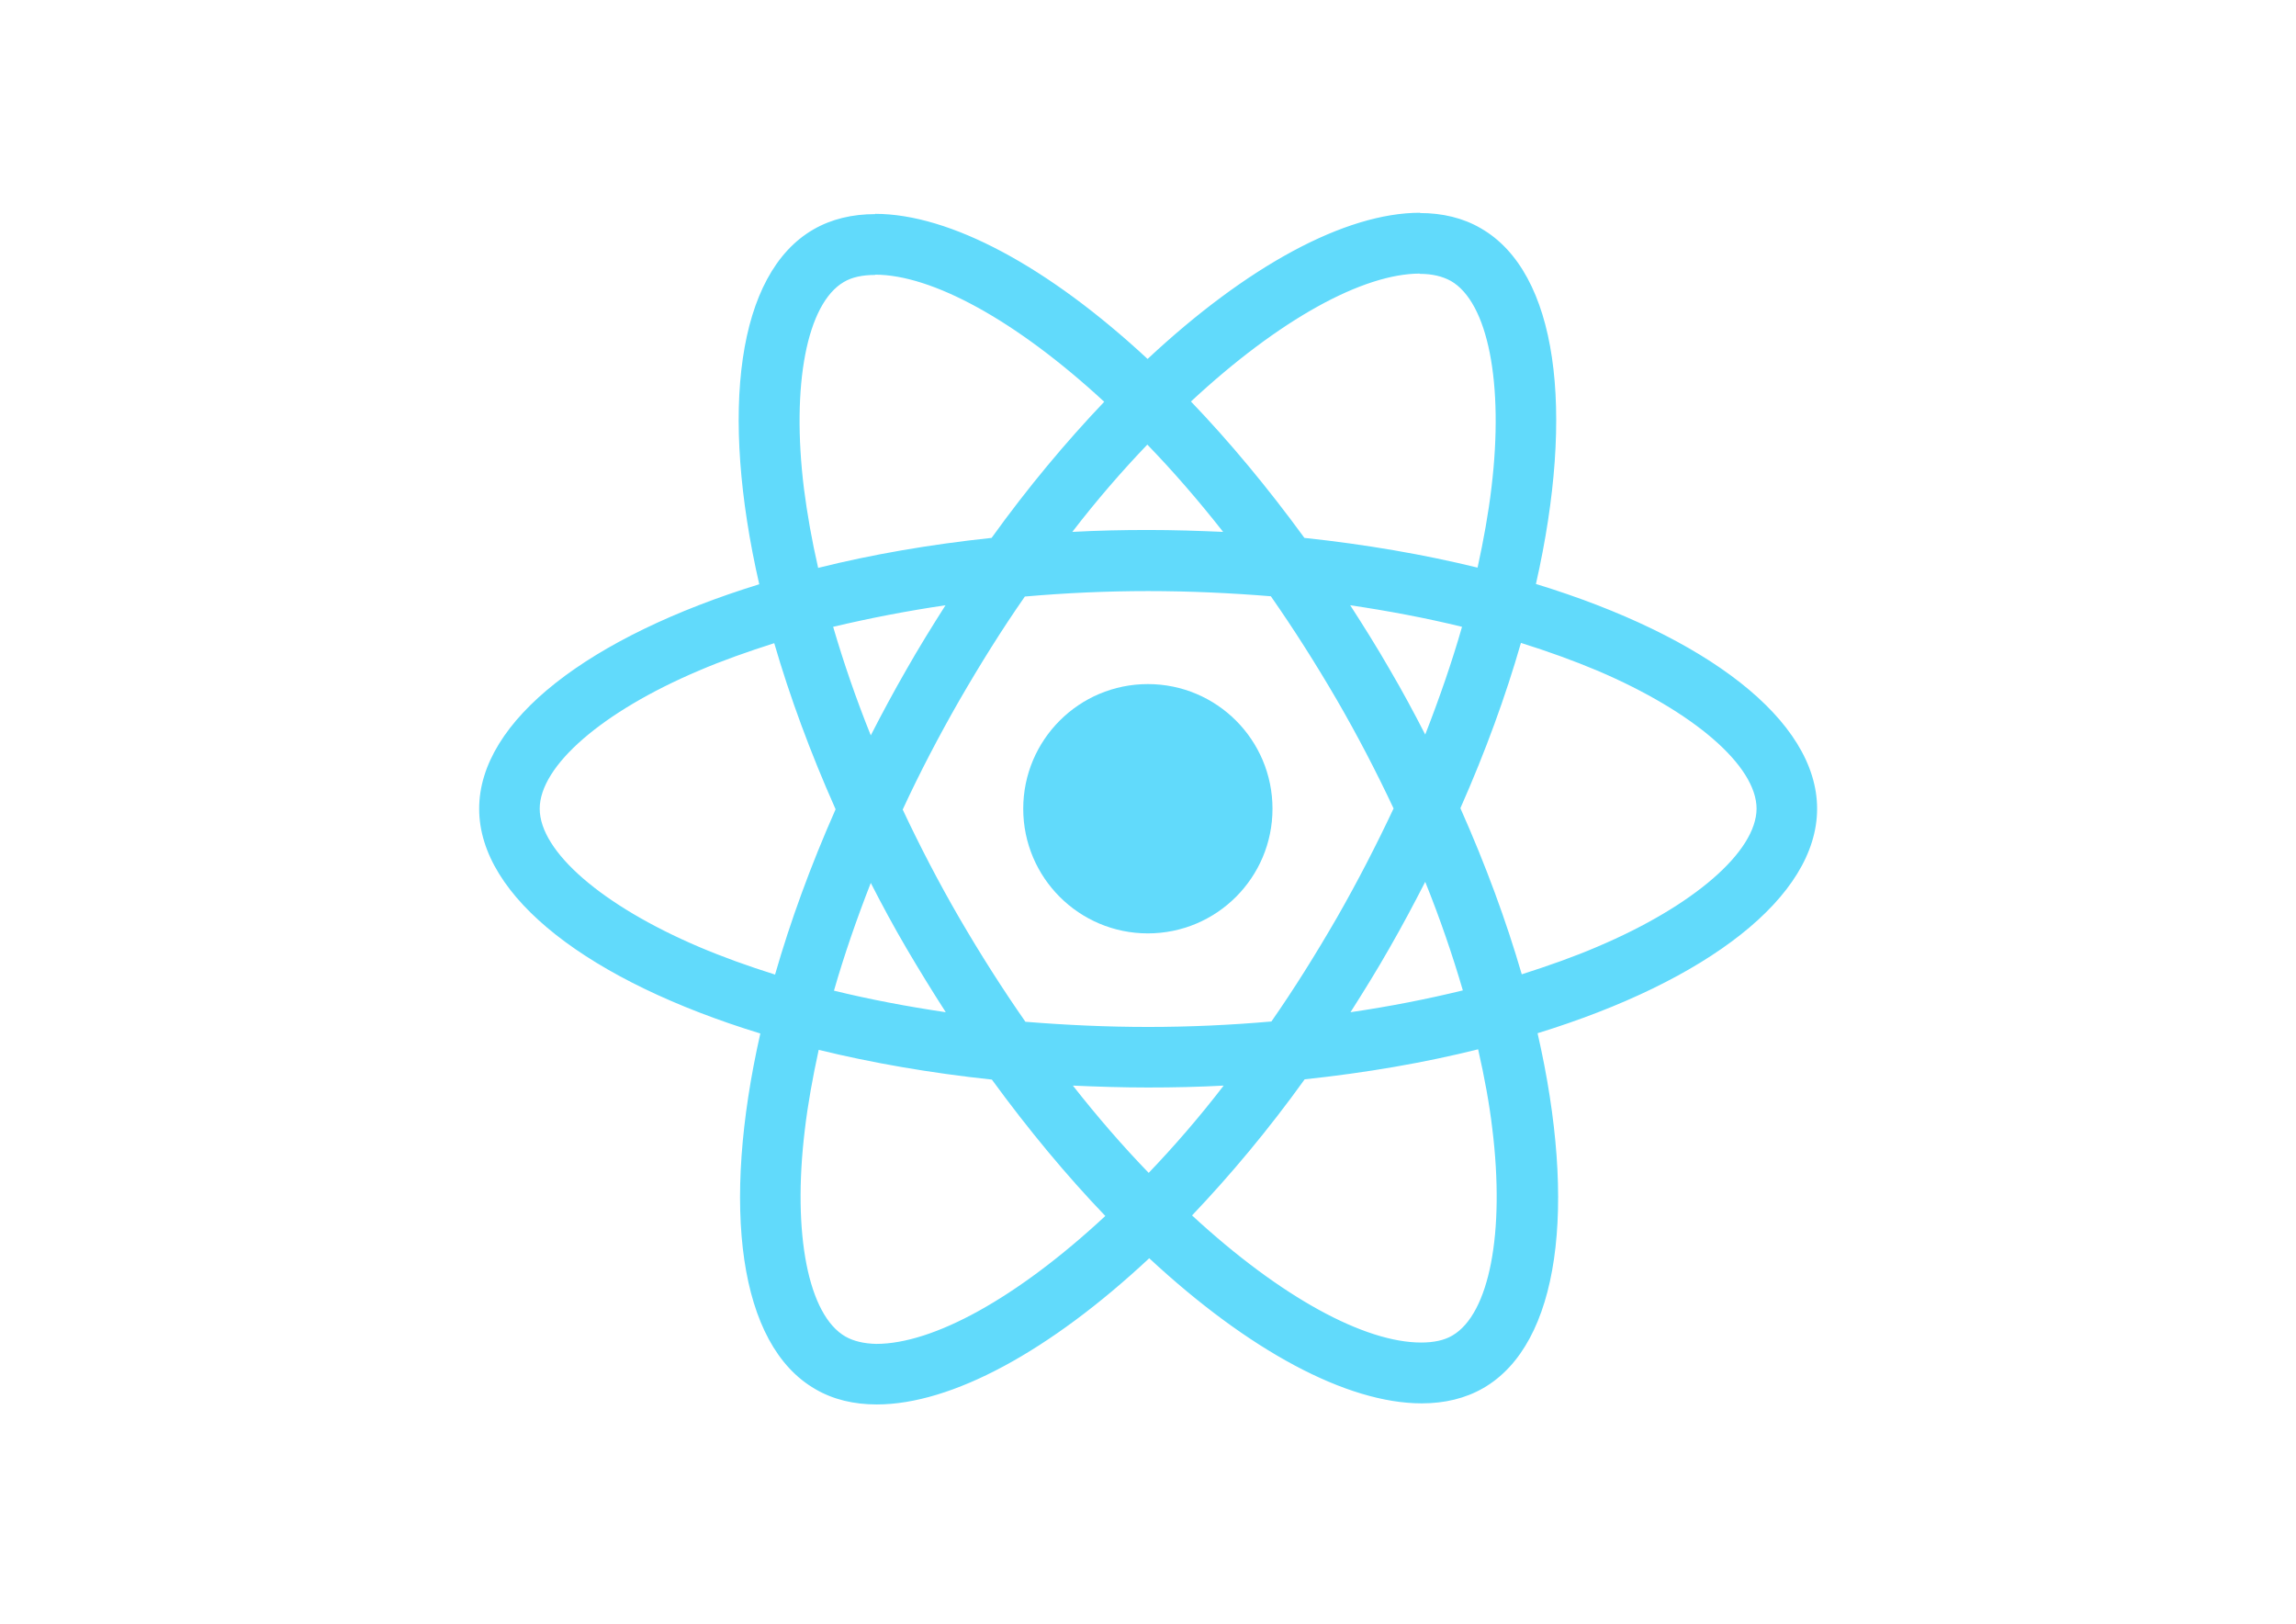
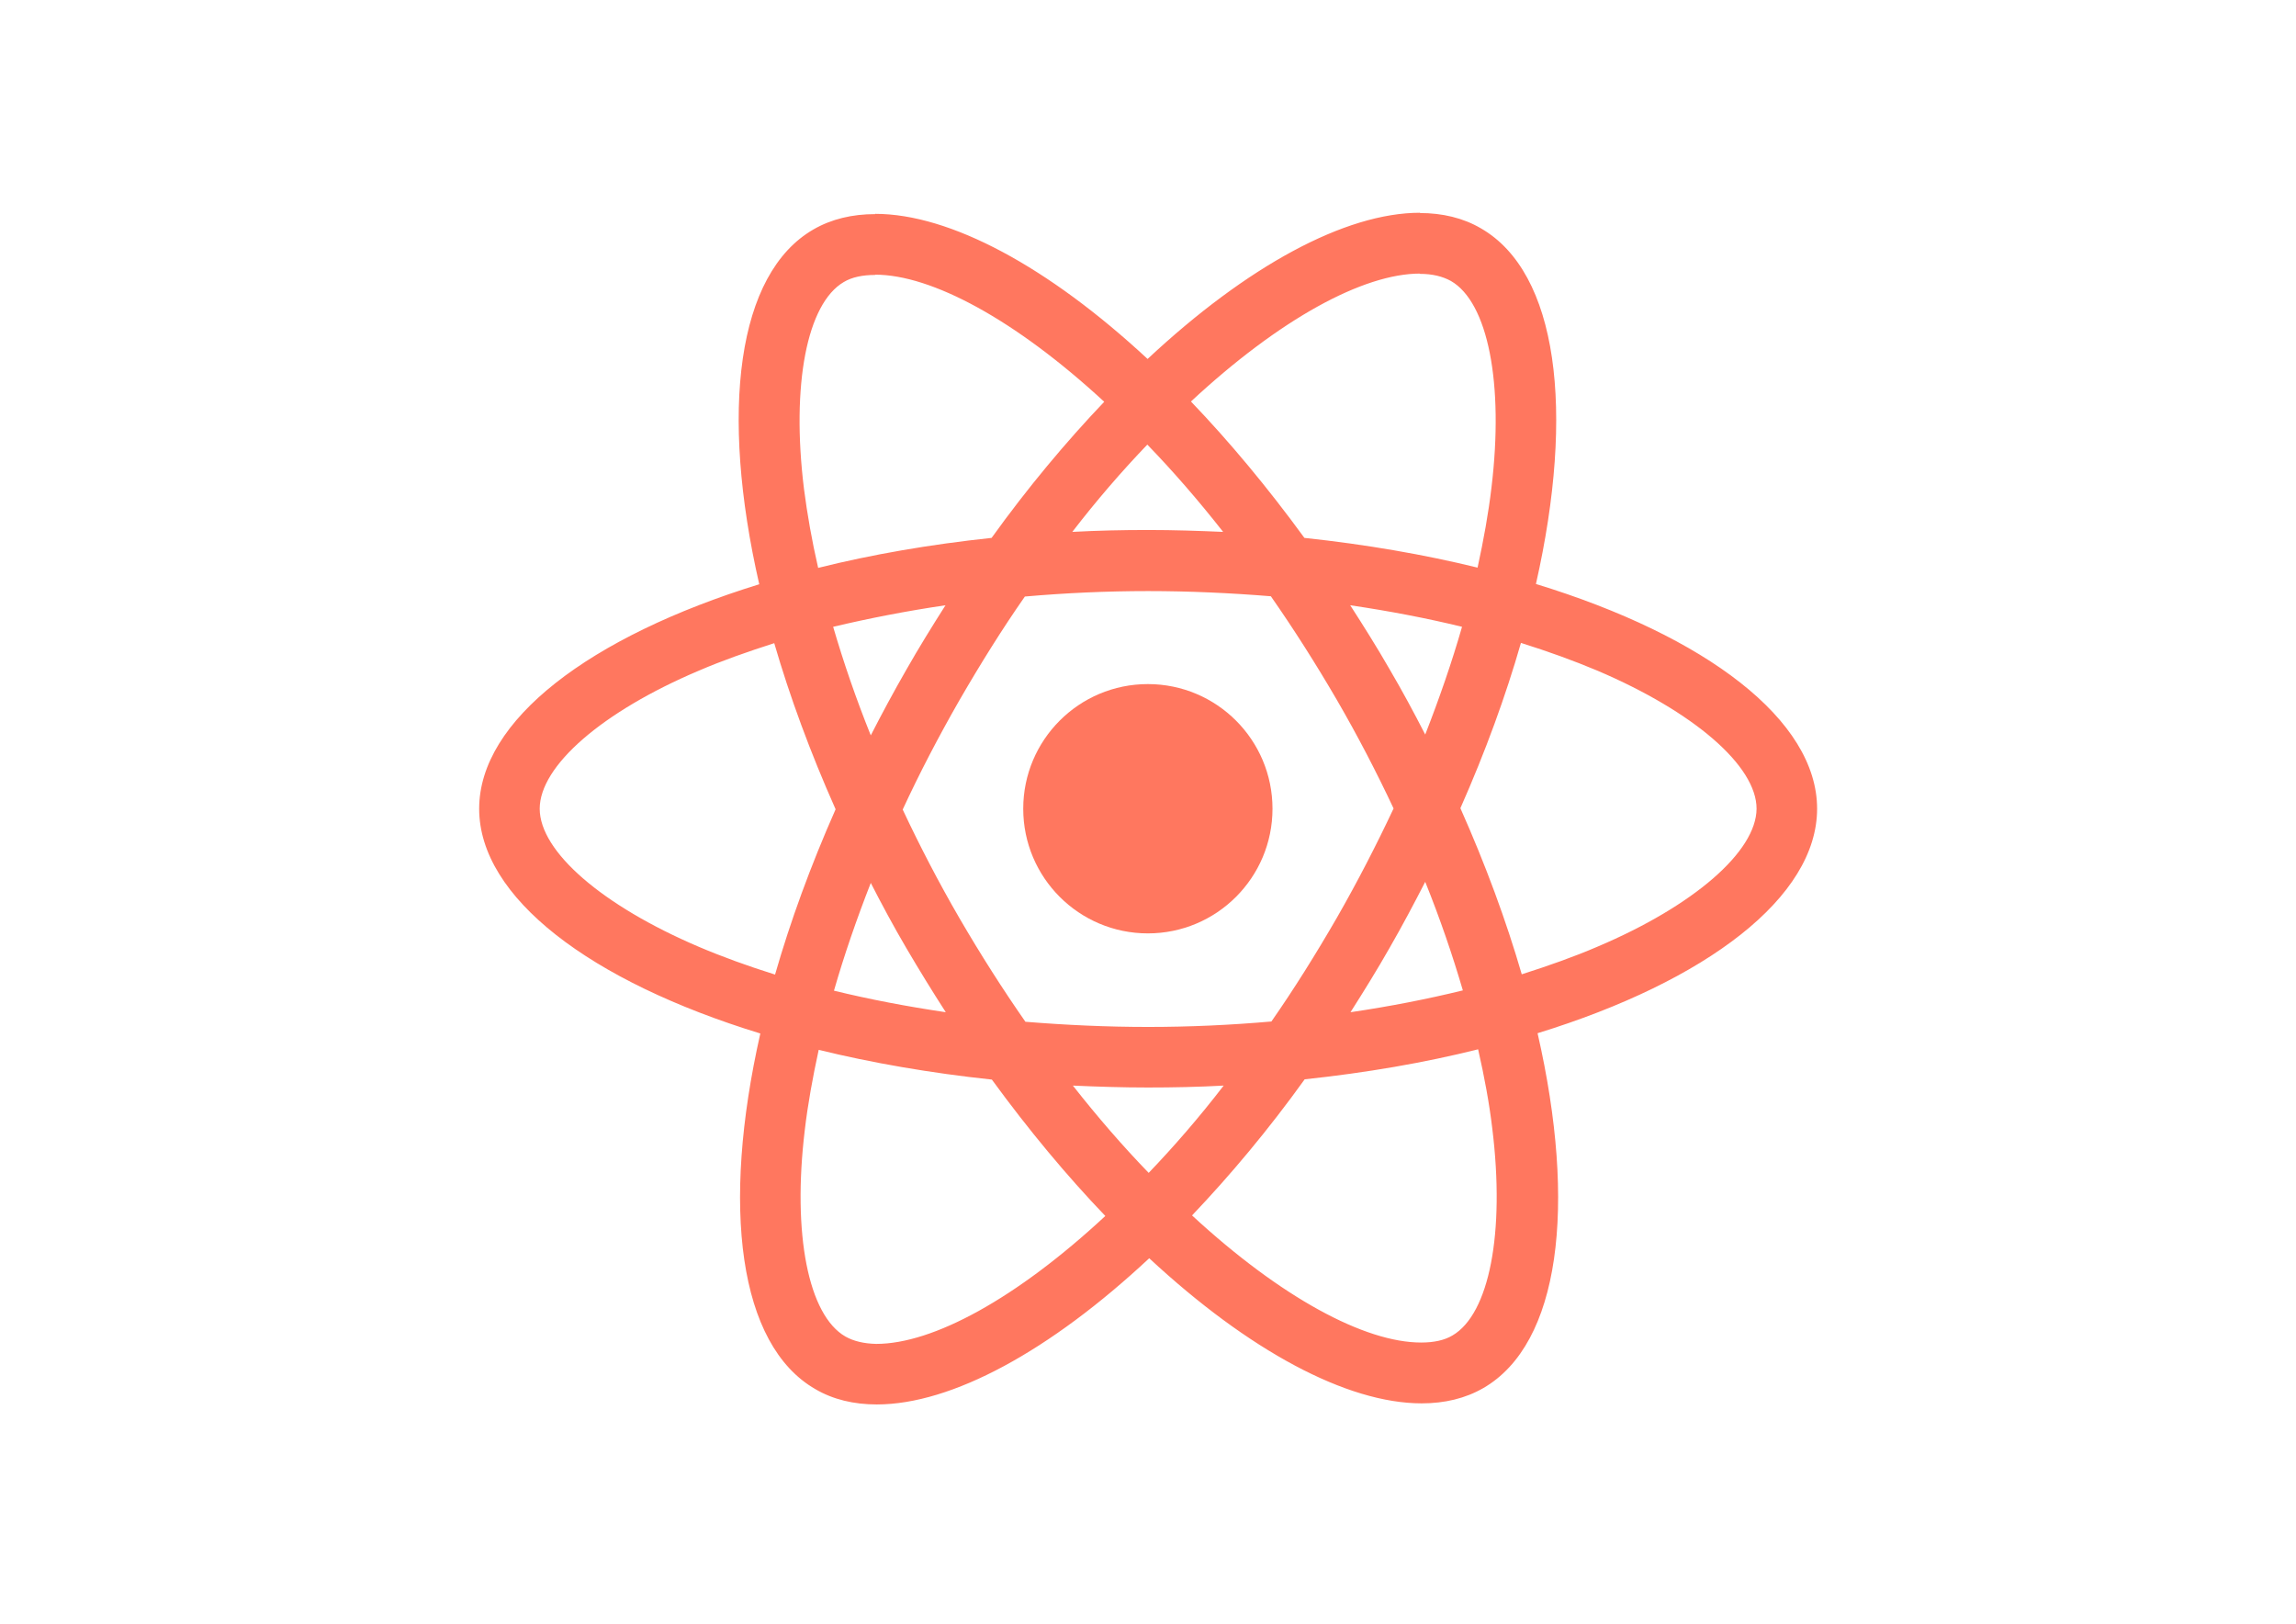
<svg xmlns="http://www.w3.org/2000/svg" viewBox="0 0 841.9 595.3">
-   <g fill="#61DAFB">
+   <g fill="#FF775F">
    <path d="M666.3 296.5c0-32.5-40.7-63.3-103.1-82.4 14.4-63.6 8-114.2-20.2-130.4-6.5-3.8-14.1-5.6-22.4-5.6v22.3c4.6 0 8.3.9 11.4 2.6 13.6 7.8 19.5 37.5 14.9 75.7-1.1 9.4-2.9 19.3-5.1 29.4-19.6-4.8-41-8.5-63.5-10.9-13.5-18.5-27.5-35.3-41.6-50 32.6-30.3 63.2-46.9 84-46.9V78c-27.5 0-63.5 19.6-99.9 53.6-36.4-33.8-72.4-53.2-99.9-53.2v22.3c20.7 0 51.4 16.5 84 46.6-14 14.7-28 31.4-41.3 49.9-22.6 2.4-44 6.1-63.6 11-2.3-10-4-19.7-5.2-29-4.7-38.2 1.1-67.9 14.6-75.8 3-1.8 6.9-2.6 11.5-2.6V78.5c-8.4 0-16 1.8-22.6 5.6-28.1 16.2-34.4 66.7-19.9 130.1-62.2 19.2-102.7 49.9-102.7 82.3 0 32.5 40.7 63.3 103.1 82.4-14.4 63.6-8 114.2 20.2 130.4 6.5 3.8 14.1 5.6 22.5 5.6 27.5 0 63.5-19.6 99.9-53.6 36.4 33.8 72.4 53.2 99.9 53.2 8.4 0 16-1.8 22.6-5.6 28.1-16.2 34.4-66.7 19.9-130.1 62-19.1 102.5-49.9 102.5-82.3zm-130.2-66.7c-3.7 12.9-8.3 26.2-13.5 39.5-4.1-8-8.4-16-13.1-24-4.6-8-9.5-15.8-14.4-23.4 14.2 2.1 27.9 4.7 41 7.9zm-45.8 106.5c-7.8 13.5-15.8 26.3-24.1 38.2-14.9 1.3-30 2-45.2 2-15.1 0-30.2-.7-45-1.9-8.3-11.9-16.4-24.6-24.2-38-7.6-13.1-14.5-26.4-20.8-39.8 6.2-13.4 13.2-26.8 20.7-39.9 7.8-13.5 15.8-26.3 24.1-38.2 14.9-1.3 30-2 45.2-2 15.1 0 30.2.7 45 1.9 8.3 11.9 16.4 24.6 24.2 38 7.6 13.1 14.5 26.4 20.8 39.8-6.3 13.4-13.2 26.8-20.7 39.9zm32.3-13c5.4 13.4 10 26.8 13.8 39.8-13.1 3.2-26.9 5.9-41.2 8 4.9-7.7 9.8-15.6 14.4-23.7 4.6-8 8.9-16.1 13-24.1zM421.2 430c-9.3-9.6-18.6-20.3-27.8-32 9 .4 18.2.7 27.5.7 9.4 0 18.7-.2 27.8-.7-9 11.7-18.3 22.4-27.5 32zm-74.4-58.9c-14.2-2.1-27.9-4.7-41-7.9 3.7-12.9 8.3-26.2 13.5-39.5 4.1 8 8.4 16 13.1 24 4.7 8 9.5 15.8 14.4 23.4zM420.7 163c9.3 9.6 18.6 20.3 27.8 32-9-.4-18.2-.7-27.5-.7-9.4 0-18.7.2-27.8.7 9-11.7 18.3-22.4 27.5-32zm-74 58.9c-4.9 7.7-9.8 15.6-14.4 23.7-4.6 8-8.9 16-13 24-5.4-13.4-10-26.8-13.8-39.8 13.1-3.1 26.9-5.8 41.2-7.9zm-90.5 125.2c-35.4-15.1-58.3-34.9-58.3-50.6 0-15.7 22.9-35.6 58.3-50.6 8.6-3.7 18-7 27.7-10.1 5.7 19.6 13.2 40 22.5 60.9-9.2 20.8-16.6 41.1-22.2 60.6-9.9-3.1-19.3-6.5-28-10.2zM310 490c-13.6-7.8-19.5-37.5-14.9-75.7 1.1-9.4 2.9-19.3 5.1-29.4 19.6 4.8 41 8.5 63.5 10.9 13.5 18.5 27.5 35.3 41.6 50-32.6 30.3-63.2 46.9-84 46.9-4.5-.1-8.3-1-11.3-2.7zm237.2-76.2c4.7 38.2-1.1 67.9-14.6 75.8-3 1.8-6.9 2.6-11.5 2.6-20.7 0-51.4-16.5-84-46.6 14-14.7 28-31.4 41.3-49.9 22.6-2.4 44-6.1 63.6-11 2.3 10.1 4.1 19.8 5.2 29.1zm38.5-66.7c-8.6 3.7-18 7-27.7 10.1-5.7-19.6-13.2-40-22.5-60.9 9.2-20.8 16.6-41.1 22.2-60.6 9.9 3.1 19.3 6.5 28.1 10.2 35.4 15.1 58.3 34.9 58.3 50.6-.1 15.7-23 35.6-58.4 50.6zM320.8 78.4z" />
    <circle cx="420.9" cy="296.5" r="45.7" />
    <path d="M520.5 78.1z" />
  </g>
</svg>
